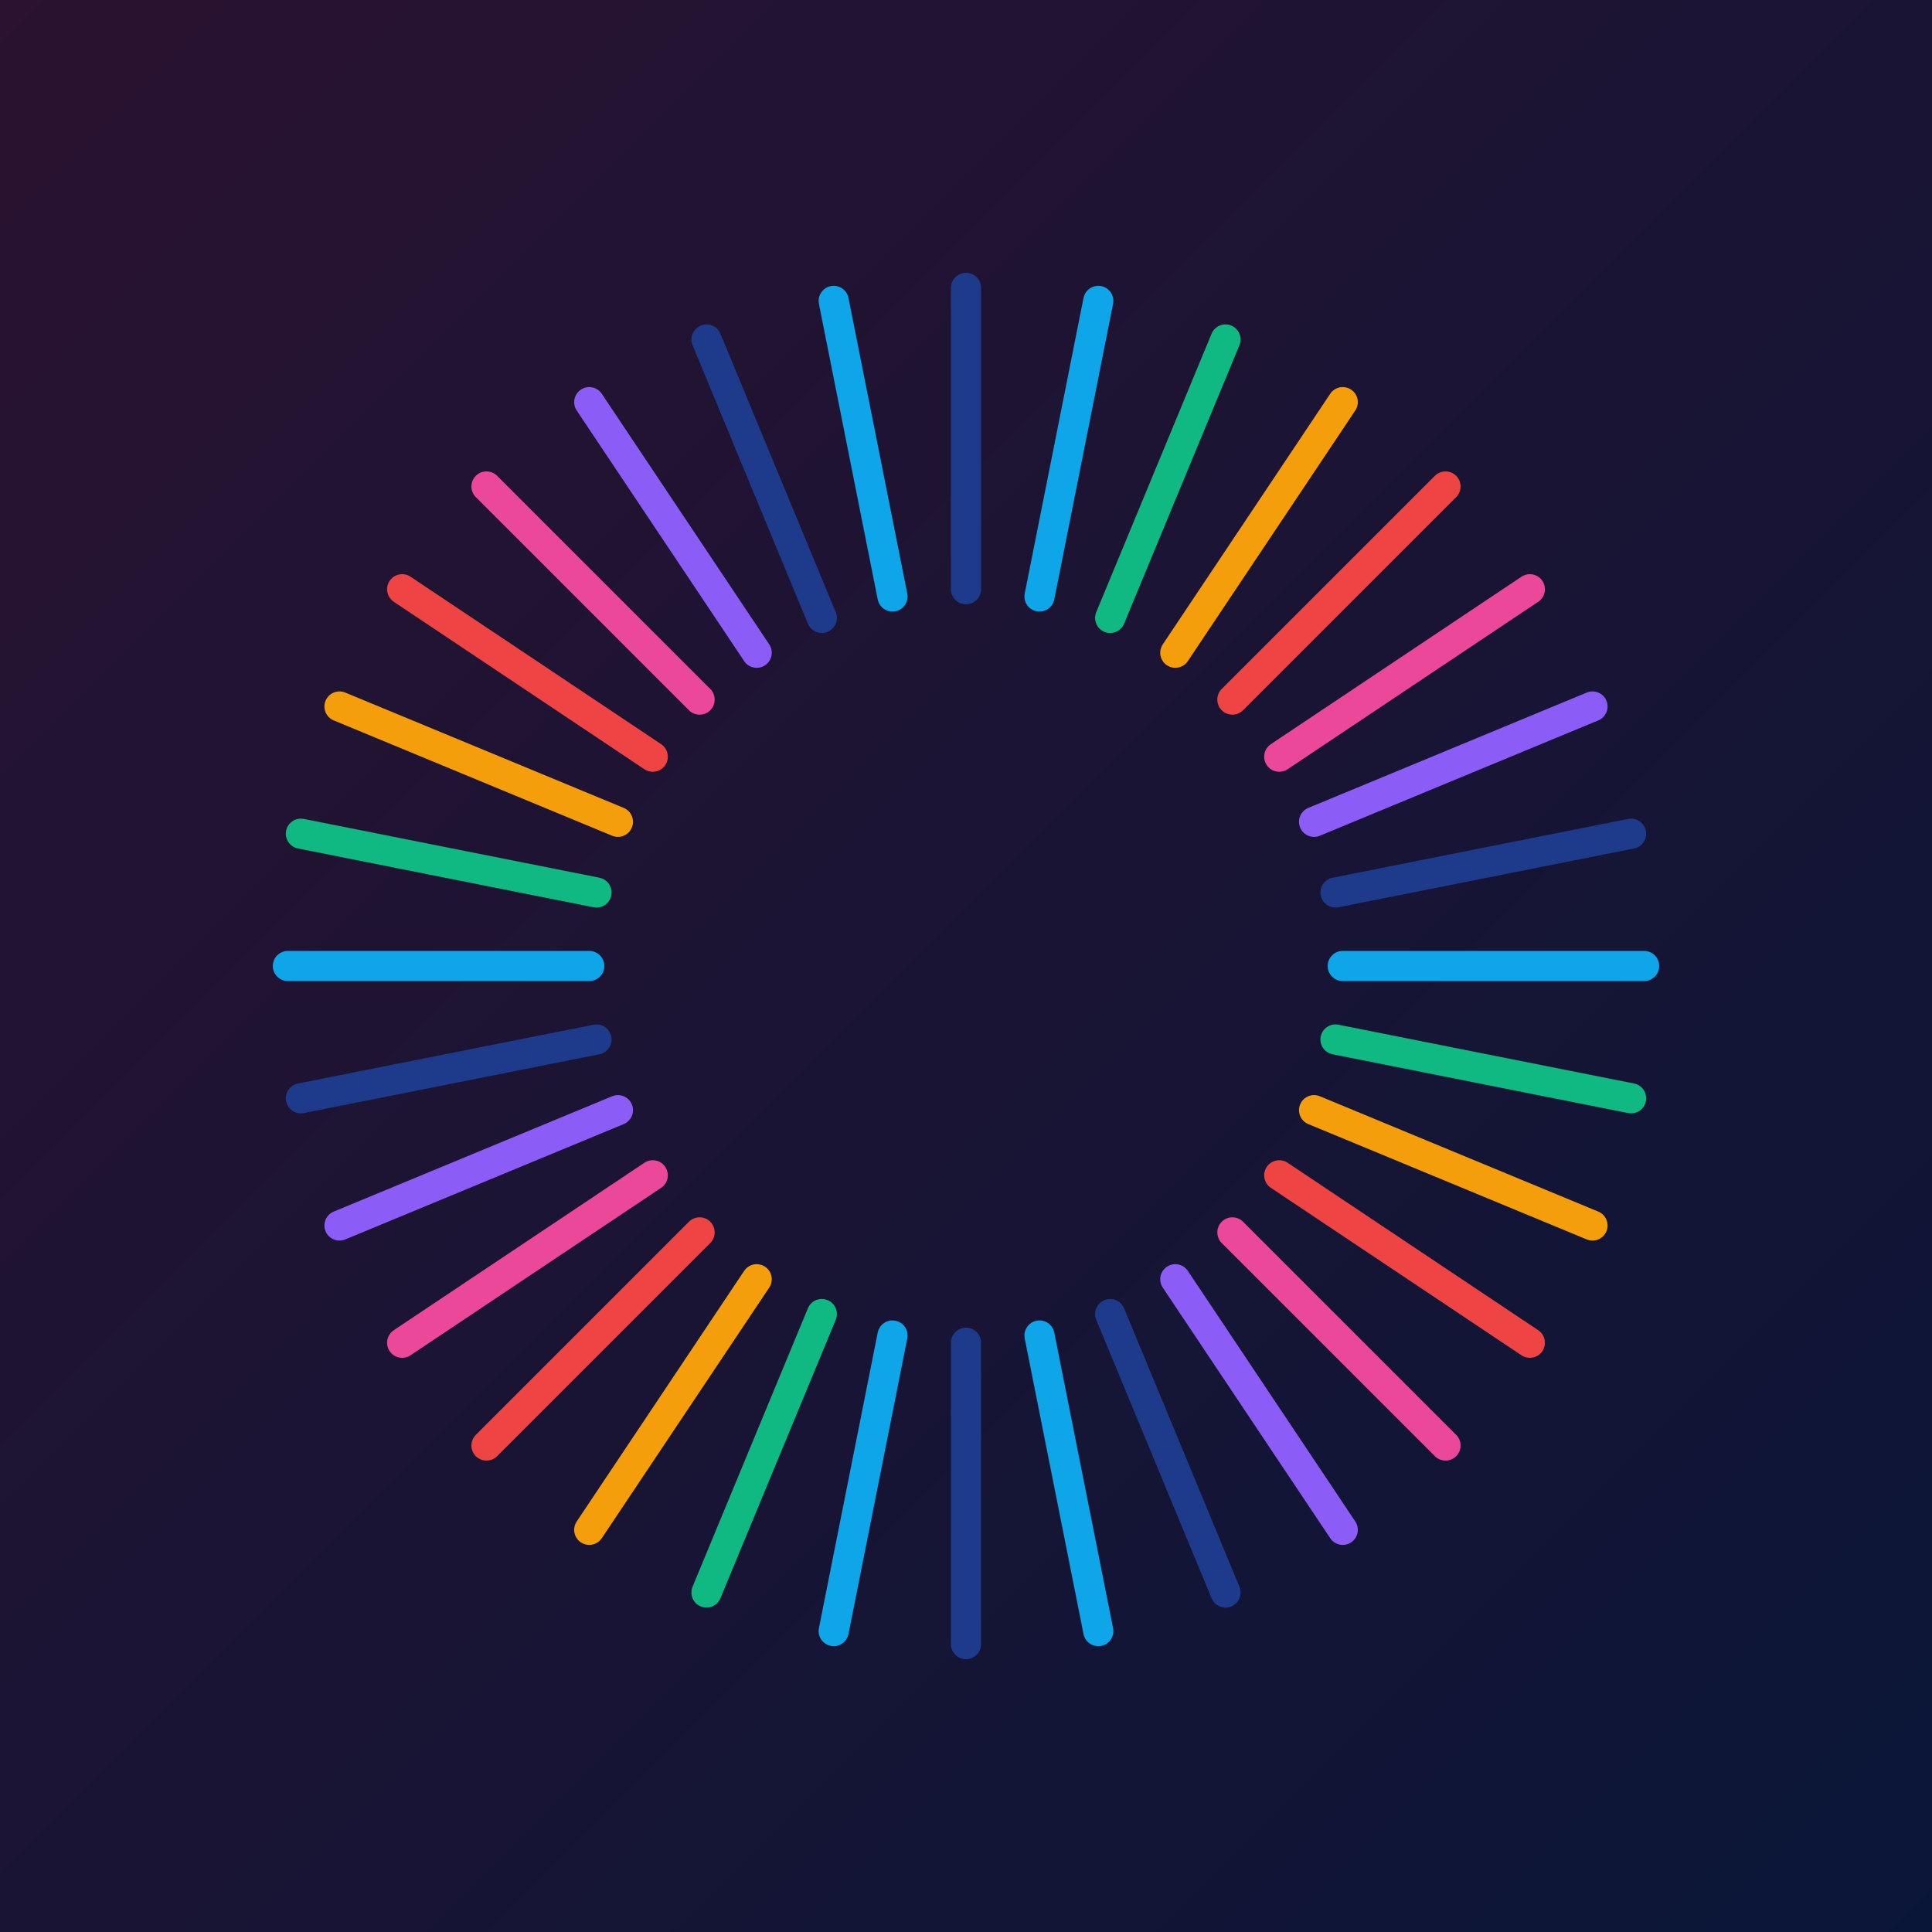
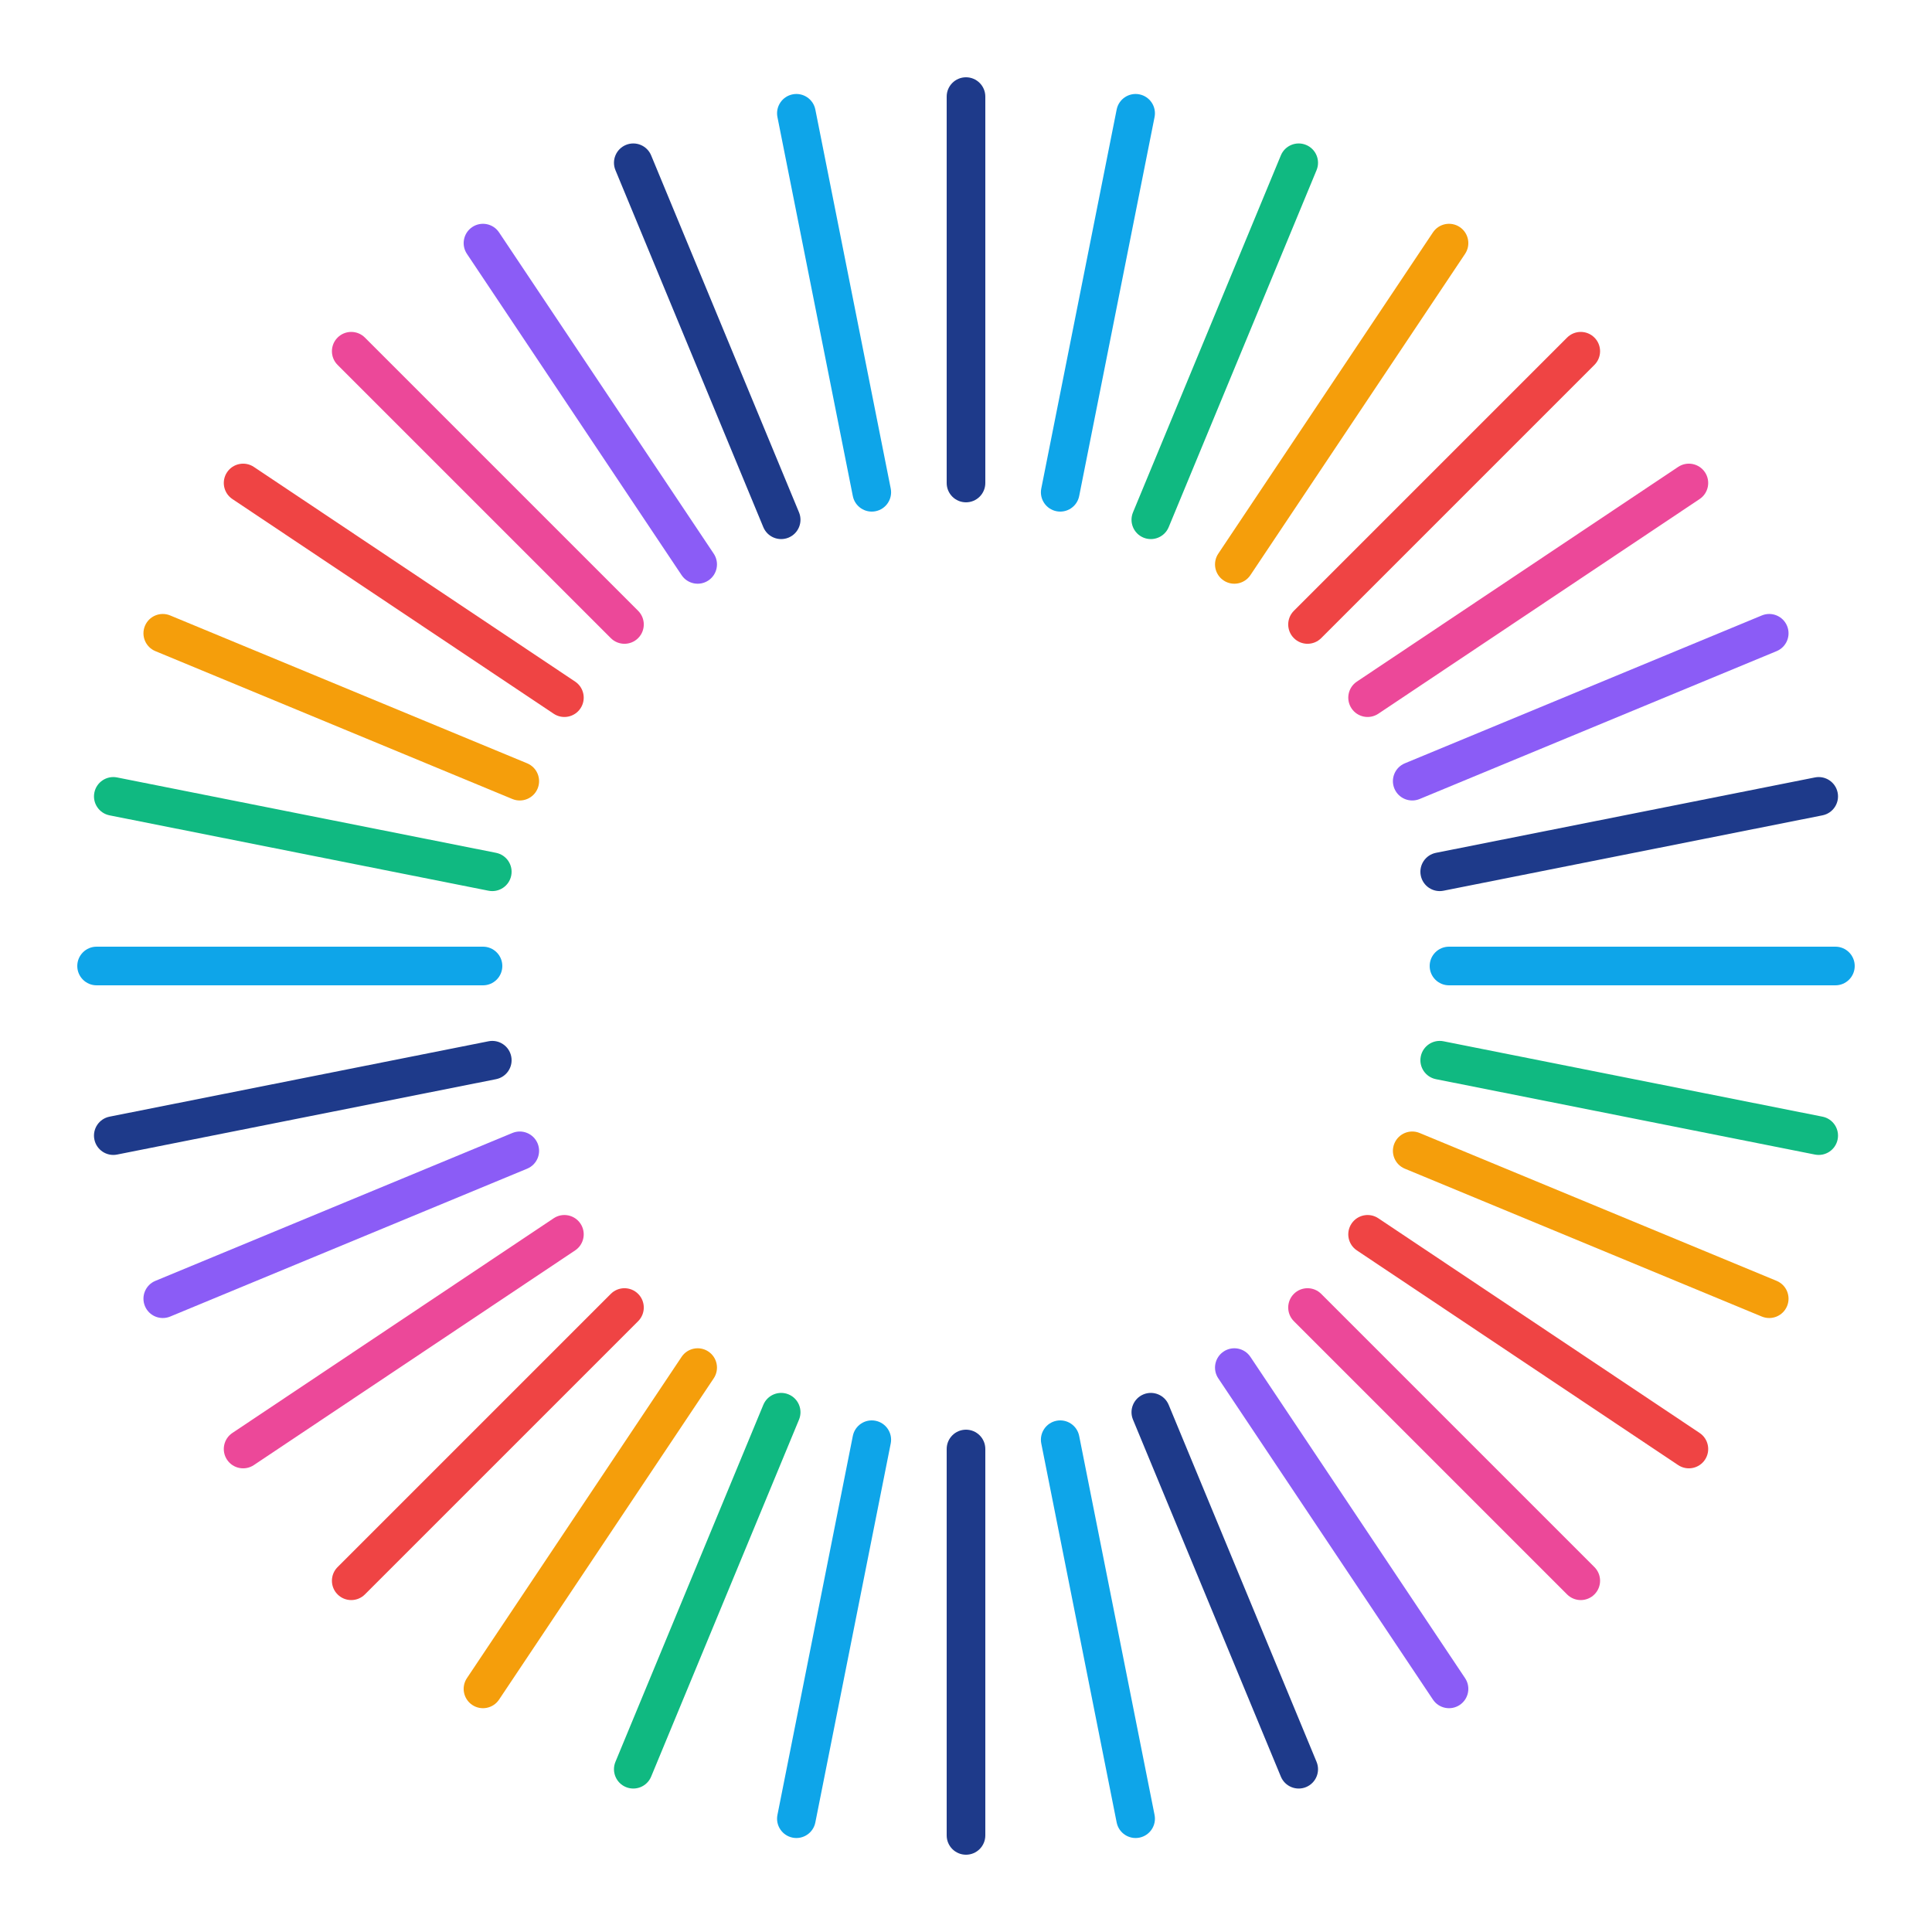
<svg xmlns="http://www.w3.org/2000/svg" viewBox="0 0 100 100" role="img" aria-label="UCSF Office of Collaborative Research">
-   <defs>
-     <linearGradient id="bg" x1="0" y1="0" x2="1" y2="1">
-       <stop offset="0%" stop-color="#2a1230" />
-       <stop offset="100%" stop-color="#0a1638" />
-     </linearGradient>
-   </defs>
-   <rect width="100" height="100" fill="url(#bg)" />
-   <g transform="translate(50 50) scale(0.78) translate(-50 -50)">
-     <rect x="49" y="4" width="2" height="22" rx="1" fill="#1e3a8a" transform="rotate(0.0 50 50)" />
-     <rect x="49" y="4" width="2" height="22" rx="1" fill="#0ea5e9" transform="rotate(11.25 50 50)" />
-     <rect x="49" y="4" width="2" height="22" rx="1" fill="#10b981" transform="rotate(22.5 50 50)" />
-     <rect x="49" y="4" width="2" height="22" rx="1" fill="#f59e0b" transform="rotate(33.75 50 50)" />
-     <rect x="49" y="4" width="2" height="22" rx="1" fill="#ef4444" transform="rotate(45.0 50 50)" />
-     <rect x="49" y="4" width="2" height="22" rx="1" fill="#ec4899" transform="rotate(56.25 50 50)" />
-     <rect x="49" y="4" width="2" height="22" rx="1" fill="#8b5cf6" transform="rotate(67.5 50 50)" />
-     <rect x="49" y="4" width="2" height="22" rx="1" fill="#1e3a8a" transform="rotate(78.75 50 50)" />
-     <rect x="49" y="4" width="2" height="22" rx="1" fill="#0ea5e9" transform="rotate(90.0 50 50)" />
-     <rect x="49" y="4" width="2" height="22" rx="1" fill="#10b981" transform="rotate(101.25 50 50)" />
-     <rect x="49" y="4" width="2" height="22" rx="1" fill="#f59e0b" transform="rotate(112.5 50 50)" />
-     <rect x="49" y="4" width="2" height="22" rx="1" fill="#ef4444" transform="rotate(123.75 50 50)" />
-     <rect x="49" y="4" width="2" height="22" rx="1" fill="#ec4899" transform="rotate(135.0 50 50)" />
-     <rect x="49" y="4" width="2" height="22" rx="1" fill="#8b5cf6" transform="rotate(146.25 50 50)" />
-     <rect x="49" y="4" width="2" height="22" rx="1" fill="#1e3a8a" transform="rotate(157.5 50 50)" />
-     <rect x="49" y="4" width="2" height="22" rx="1" fill="#0ea5e9" transform="rotate(168.75 50 50)" />
-     <rect x="49" y="4" width="2" height="22" rx="1" fill="#1e3a8a" transform="rotate(180.0 50 50)" />
-     <rect x="49" y="4" width="2" height="22" rx="1" fill="#0ea5e9" transform="rotate(191.25 50 50)" />
-     <rect x="49" y="4" width="2" height="22" rx="1" fill="#10b981" transform="rotate(202.5 50 50)" />
-     <rect x="49" y="4" width="2" height="22" rx="1" fill="#f59e0b" transform="rotate(213.75 50 50)" />
-     <rect x="49" y="4" width="2" height="22" rx="1" fill="#ef4444" transform="rotate(225.0 50 50)" />
-     <rect x="49" y="4" width="2" height="22" rx="1" fill="#ec4899" transform="rotate(236.25 50 50)" />
-     <rect x="49" y="4" width="2" height="22" rx="1" fill="#8b5cf6" transform="rotate(247.5 50 50)" />
-     <rect x="49" y="4" width="2" height="22" rx="1" fill="#1e3a8a" transform="rotate(258.75 50 50)" />
-     <rect x="49" y="4" width="2" height="22" rx="1" fill="#0ea5e9" transform="rotate(270.0 50 50)" />
-     <rect x="49" y="4" width="2" height="22" rx="1" fill="#10b981" transform="rotate(281.25 50 50)" />
-     <rect x="49" y="4" width="2" height="22" rx="1" fill="#f59e0b" transform="rotate(292.5 50 50)" />
-     <rect x="49" y="4" width="2" height="22" rx="1" fill="#ef4444" transform="rotate(303.75 50 50)" />
-     <rect x="49" y="4" width="2" height="22" rx="1" fill="#ec4899" transform="rotate(315.0 50 50)" />
-     <rect x="49" y="4" width="2" height="22" rx="1" fill="#8b5cf6" transform="rotate(326.25 50 50)" />
-     <rect x="49" y="4" width="2" height="22" rx="1" fill="#1e3a8a" transform="rotate(337.5 50 50)" />
-     <rect x="49" y="4" width="2" height="22" rx="1" fill="#0ea5e9" transform="rotate(348.75 50 50)" />
-   </g>
+   <rect x="49" y="4" width="2" height="22" rx="1" fill="#1e3a8a" transform="rotate(0.0 50 50)" />
+   <rect x="49" y="4" width="2" height="22" rx="1" fill="#0ea5e9" transform="rotate(11.25 50 50)" />
+   <rect x="49" y="4" width="2" height="22" rx="1" fill="#10b981" transform="rotate(22.5 50 50)" />
+   <rect x="49" y="4" width="2" height="22" rx="1" fill="#f59e0b" transform="rotate(33.75 50 50)" />
+   <rect x="49" y="4" width="2" height="22" rx="1" fill="#ef4444" transform="rotate(45.0 50 50)" />
+   <rect x="49" y="4" width="2" height="22" rx="1" fill="#ec4899" transform="rotate(56.25 50 50)" />
+   <rect x="49" y="4" width="2" height="22" rx="1" fill="#8b5cf6" transform="rotate(67.5 50 50)" />
+   <rect x="49" y="4" width="2" height="22" rx="1" fill="#1e3a8a" transform="rotate(78.75 50 50)" />
+   <rect x="49" y="4" width="2" height="22" rx="1" fill="#0ea5e9" transform="rotate(90.0 50 50)" />
+   <rect x="49" y="4" width="2" height="22" rx="1" fill="#10b981" transform="rotate(101.25 50 50)" />
+   <rect x="49" y="4" width="2" height="22" rx="1" fill="#f59e0b" transform="rotate(112.5 50 50)" />
+   <rect x="49" y="4" width="2" height="22" rx="1" fill="#ef4444" transform="rotate(123.75 50 50)" />
+   <rect x="49" y="4" width="2" height="22" rx="1" fill="#ec4899" transform="rotate(135.0 50 50)" />
+   <rect x="49" y="4" width="2" height="22" rx="1" fill="#8b5cf6" transform="rotate(146.25 50 50)" />
+   <rect x="49" y="4" width="2" height="22" rx="1" fill="#1e3a8a" transform="rotate(157.5 50 50)" />
+   <rect x="49" y="4" width="2" height="22" rx="1" fill="#0ea5e9" transform="rotate(168.75 50 50)" />
+   <rect x="49" y="4" width="2" height="22" rx="1" fill="#1e3a8a" transform="rotate(180.0 50 50)" />
+   <rect x="49" y="4" width="2" height="22" rx="1" fill="#0ea5e9" transform="rotate(191.25 50 50)" />
+   <rect x="49" y="4" width="2" height="22" rx="1" fill="#10b981" transform="rotate(202.5 50 50)" />
+   <rect x="49" y="4" width="2" height="22" rx="1" fill="#f59e0b" transform="rotate(213.75 50 50)" />
+   <rect x="49" y="4" width="2" height="22" rx="1" fill="#ef4444" transform="rotate(225.0 50 50)" />
+   <rect x="49" y="4" width="2" height="22" rx="1" fill="#ec4899" transform="rotate(236.25 50 50)" />
+   <rect x="49" y="4" width="2" height="22" rx="1" fill="#8b5cf6" transform="rotate(247.5 50 50)" />
+   <rect x="49" y="4" width="2" height="22" rx="1" fill="#1e3a8a" transform="rotate(258.75 50 50)" />
+   <rect x="49" y="4" width="2" height="22" rx="1" fill="#0ea5e9" transform="rotate(270.0 50 50)" />
+   <rect x="49" y="4" width="2" height="22" rx="1" fill="#10b981" transform="rotate(281.25 50 50)" />
+   <rect x="49" y="4" width="2" height="22" rx="1" fill="#f59e0b" transform="rotate(292.5 50 50)" />
+   <rect x="49" y="4" width="2" height="22" rx="1" fill="#ef4444" transform="rotate(303.75 50 50)" />
+   <rect x="49" y="4" width="2" height="22" rx="1" fill="#ec4899" transform="rotate(315.0 50 50)" />
+   <rect x="49" y="4" width="2" height="22" rx="1" fill="#8b5cf6" transform="rotate(326.25 50 50)" />
+   <rect x="49" y="4" width="2" height="22" rx="1" fill="#1e3a8a" transform="rotate(337.5 50 50)" />
+   <rect x="49" y="4" width="2" height="22" rx="1" fill="#0ea5e9" transform="rotate(348.75 50 50)" />
</svg>
